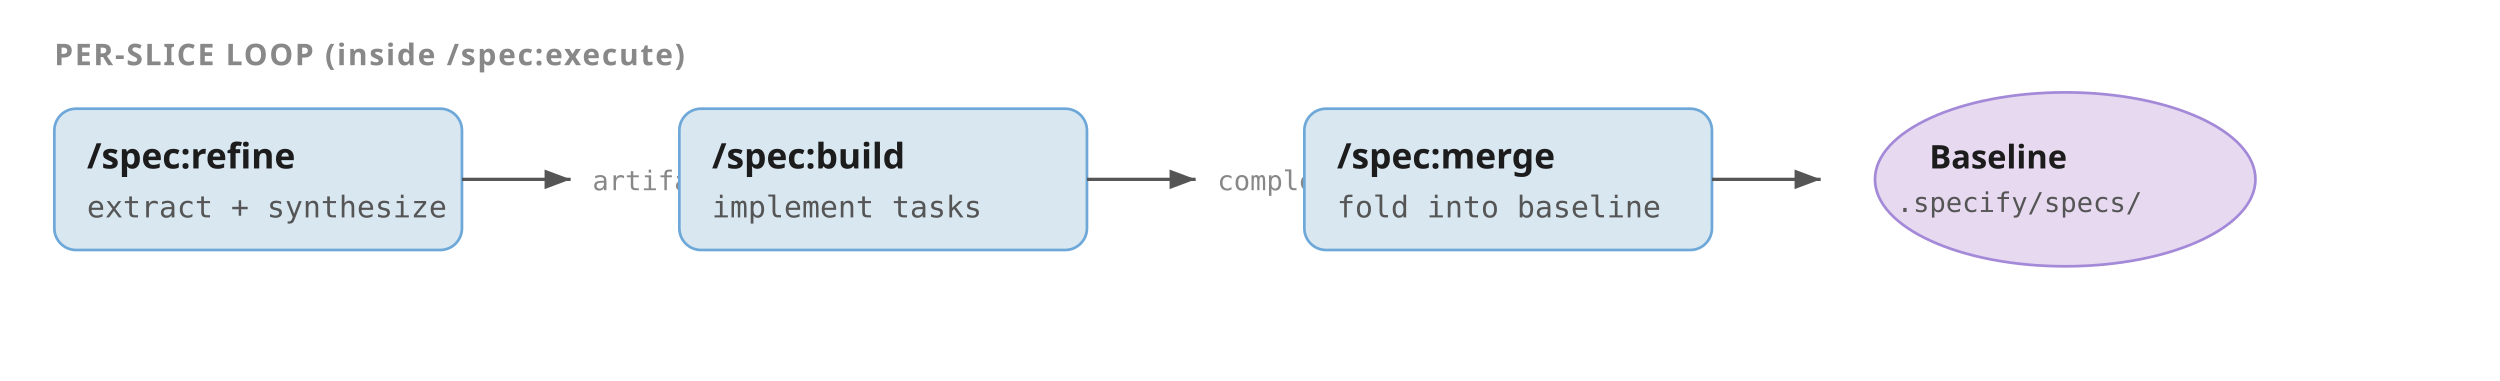
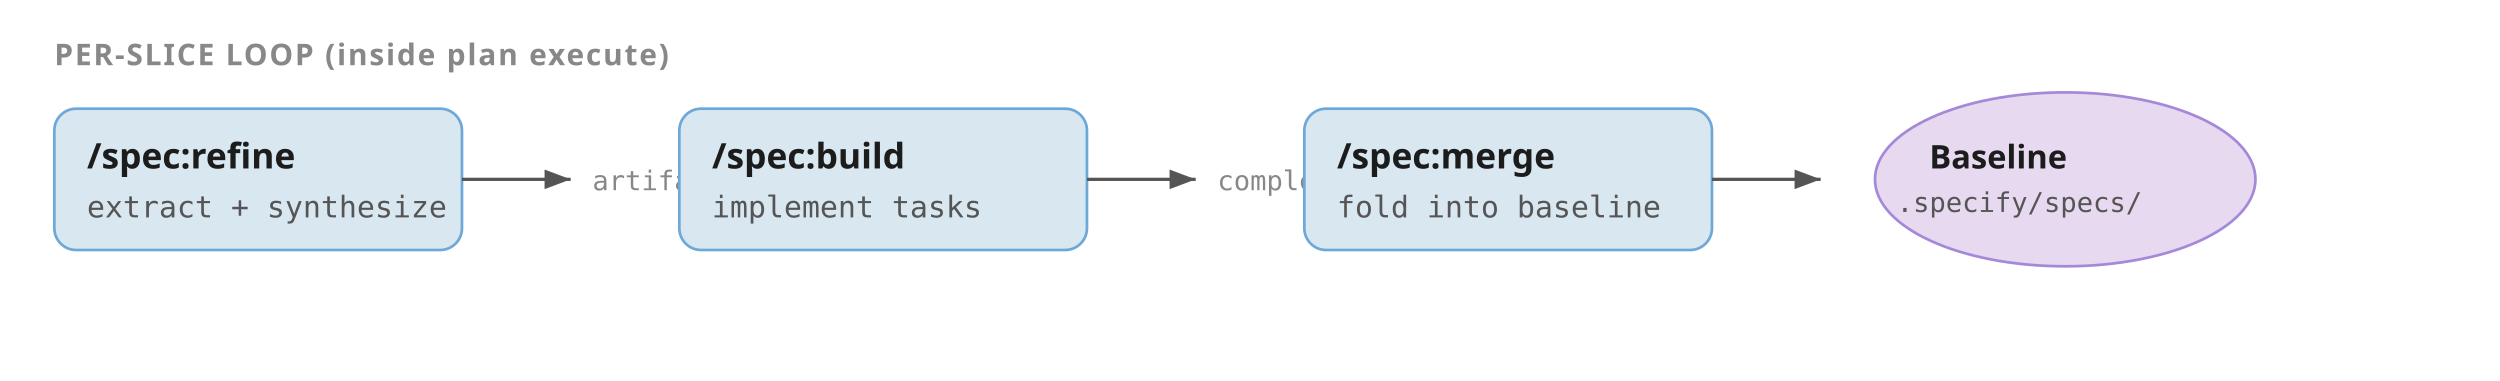
<svg xmlns="http://www.w3.org/2000/svg" viewBox="0 0 920 140" role="img" aria-label="Per-slice refine build merge loop">
  <defs>
    <marker id="arr" markerWidth="10" markerHeight="10" refX="8" refY="3" orient="auto">
      <path d="M0,0 L0,6 L8,3 z" fill="#555" />
    </marker>
  </defs>
-   <text x="20" y="24" font-family="ui-sans-serif, system-ui, sans-serif" font-size="11" font-weight="600" fill="#888" letter-spacing="0.06em">PER-SLICE LOOP (inside /spec:execute)</text>
+   <text x="20" y="24" font-family="ui-sans-serif, system-ui, sans-serif" font-size="11" font-weight="600" fill="#888" letter-spacing="0.06em">PER-SLICE LOOP (inside plan execute)</text>
  <rect x="20" y="40" width="150" height="52" rx="8" fill="#d9e7f1" stroke="#6ea8d8" />
  <text x="32" y="62" font-family="ui-sans-serif, system-ui, sans-serif" font-size="13" font-weight="600" fill="#1c1c1c">/spec:refine</text>
  <text x="32" y="80" font-family="ui-monospace, monospace" font-size="11" fill="#555">extract + synthesize</text>
  <path d="M170 66 L210 66" stroke="#555" stroke-width="1.2" fill="none" marker-end="url(#arr)" />
  <text x="218" y="70" font-family="ui-monospace, monospace" font-size="10" fill="#888">artifacts</text>
  <rect x="250" y="40" width="150" height="52" rx="8" fill="#d9e7f1" stroke="#6ea8d8" />
  <text x="262" y="62" font-family="ui-sans-serif, system-ui, sans-serif" font-size="13" font-weight="600" fill="#1c1c1c">/spec:build</text>
  <text x="262" y="80" font-family="ui-monospace, monospace" font-size="11" fill="#555">implement tasks</text>
  <path d="M400 66 L440 66" stroke="#555" stroke-width="1.2" fill="none" marker-end="url(#arr)" />
  <text x="448" y="70" font-family="ui-monospace, monospace" font-size="10" fill="#888">complete</text>
  <rect x="480" y="40" width="150" height="52" rx="8" fill="#d9e7f1" stroke="#6ea8d8" />
  <text x="492" y="62" font-family="ui-sans-serif, system-ui, sans-serif" font-size="13" font-weight="600" fill="#1c1c1c">/spec:merge</text>
  <text x="492" y="80" font-family="ui-monospace, monospace" font-size="11" fill="#555">fold into baseline</text>
  <path d="M630 66 L670 66" stroke="#555" stroke-width="1.2" fill="none" marker-end="url(#arr)" />
  <ellipse cx="760" cy="66" rx="70" ry="32" fill="#e6d9f0" stroke="#a489d8" />
  <text x="710" y="62" font-family="ui-sans-serif, system-ui, sans-serif" font-size="12" font-weight="600" fill="#1c1c1c">Baseline</text>
  <text x="698" y="78" font-family="ui-monospace, monospace" font-size="10" fill="#555">.specify/specs/</text>
</svg>
